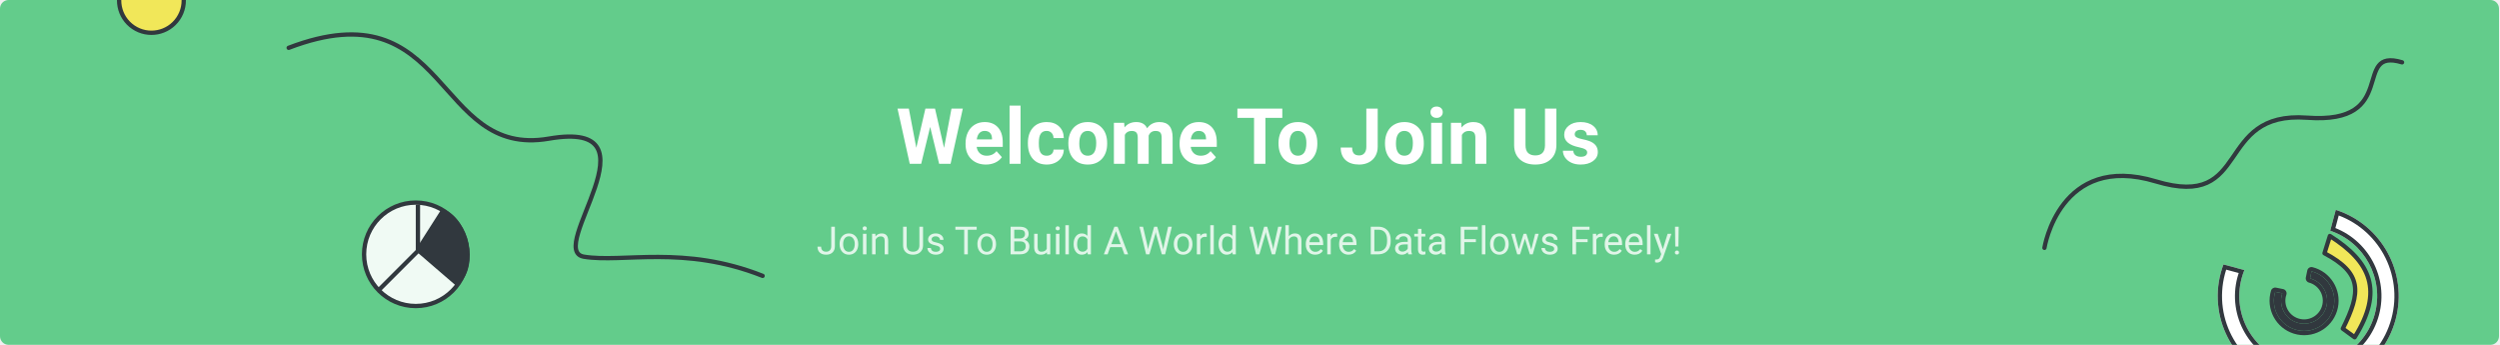
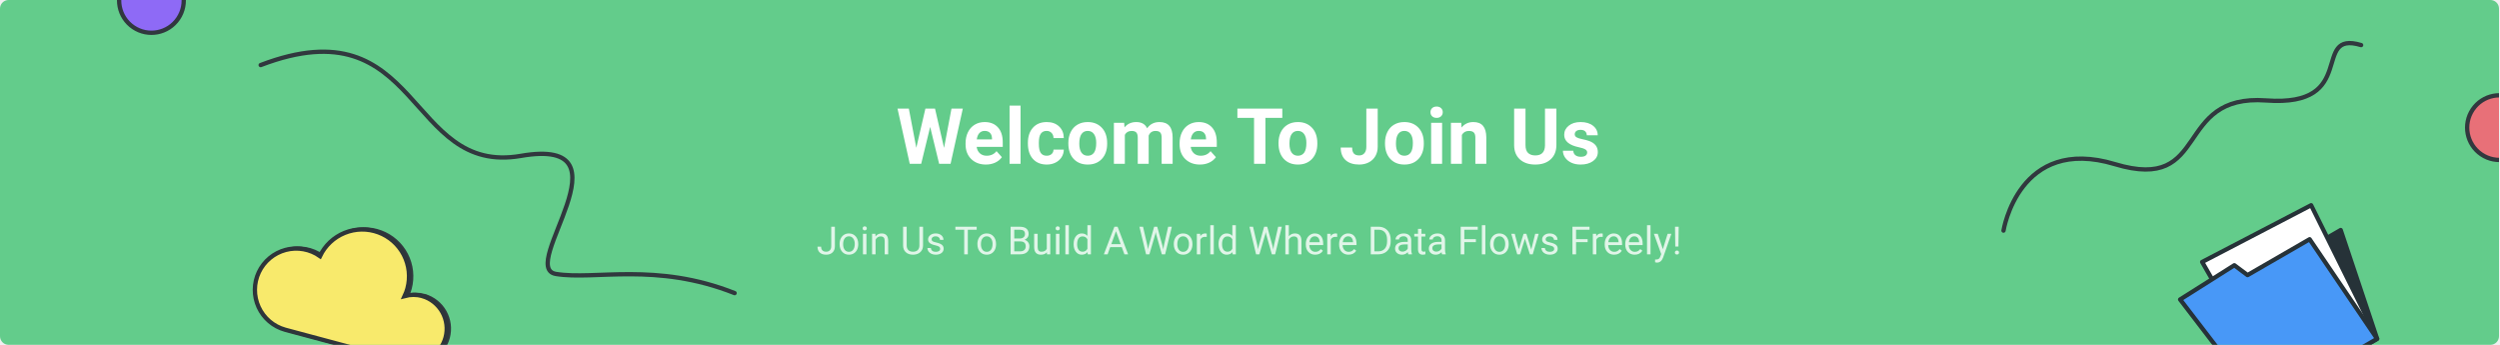
<svg xmlns="http://www.w3.org/2000/svg" width="1160" height="160" viewBox="0 0 1160 160" fill="none">
  <rect width="1160" height="160" rx="4" fill="#63CC8B" />
  <mask id="mask0" mask-type="alpha" maskUnits="userSpaceOnUse" x="0" y="0" width="1160" height="160">
    <rect width="1160" height="160" rx="4" fill="url(#paint0_linear)" />
  </mask>
  <g mask="url(#mask0)">
-     <circle cx="70.298" cy="0.216" r="15" transform="rotate(34.0512 70.2977 0.215534)" fill="#F1E759" stroke="#31383E" stroke-width="2" />
-     <path d="M134 22.189C208.651 -6.349 201.461 73.584 254.776 64.329C308.09 55.075 252.925 116.154 271.066 119.116C289.208 122.077 317.385 113.512 354 128" stroke="#31383E" stroke-width="2" stroke-linecap="round" stroke-linejoin="round" />
-     <path d="M949 115C949 115 956.023 70.675 1000.72 84.165C1045.41 97.655 1027.53 51.403 1070.95 54.614C1114.36 57.826 1091.38 21.856 1115 28.922" stroke="#31383E" stroke-width="2" stroke-linecap="round" stroke-linejoin="round" />
-     <mask id="path-6-inside-1" fill="white">
-       <path fill-rule="evenodd" clip-rule="evenodd" d="M1032.09 122.709C1031.63 123.948 1031.22 125.221 1030.87 126.524C1024.87 148.929 1038.16 171.959 1060.57 177.963C1082.97 183.967 1106 170.67 1112.01 148.264C1117.84 126.507 1105.47 104.16 1084.23 97.388L1081.64 107.061C1097.54 112.392 1106.75 129.254 1102.35 145.676C1097.77 162.747 1080.23 172.878 1063.16 168.304C1046.09 163.73 1035.96 146.183 1040.53 129.112C1040.88 127.803 1041.31 126.536 1041.8 125.312L1032.09 122.709Z" />
-     </mask>
-     <path fill-rule="evenodd" clip-rule="evenodd" d="M1032.09 122.709C1031.63 123.948 1031.22 125.221 1030.87 126.524C1024.87 148.929 1038.16 171.959 1060.57 177.963C1082.97 183.967 1106 170.67 1112.01 148.264C1117.84 126.507 1105.47 104.16 1084.23 97.388L1081.64 107.061C1097.54 112.392 1106.75 129.254 1102.35 145.676C1097.77 162.747 1080.23 172.878 1063.16 168.304C1046.09 163.73 1035.96 146.183 1040.53 129.112C1040.88 127.803 1041.31 126.536 1041.8 125.312L1032.09 122.709Z" fill="white" />
-     <path d="M1032.09 122.709L1032.6 120.777C1031.61 120.51 1030.57 121.045 1030.21 122.012L1032.09 122.709ZM1084.23 97.388L1084.84 95.483C1084.32 95.317 1083.75 95.371 1083.27 95.633C1082.79 95.895 1082.44 96.342 1082.3 96.87L1084.23 97.388ZM1081.64 107.061L1079.71 106.544C1079.43 107.565 1080 108.622 1081 108.958L1081.64 107.061ZM1041.8 125.312L1043.66 126.065C1043.87 125.534 1043.85 124.935 1043.59 124.422C1043.34 123.908 1042.88 123.529 1042.32 123.38L1041.8 125.312ZM1030.21 122.012C1029.73 123.31 1029.3 124.642 1028.94 126.006L1032.8 127.041C1033.13 125.799 1033.52 124.586 1033.96 123.406L1030.21 122.012ZM1028.94 126.006C1022.65 149.479 1036.58 173.605 1060.05 179.895L1061.09 176.031C1039.75 170.313 1027.08 148.38 1032.8 127.041L1028.94 126.006ZM1060.05 179.895C1083.52 186.184 1107.65 172.255 1113.94 148.782L1110.08 147.747C1104.36 169.086 1082.42 181.749 1061.09 176.031L1060.05 179.895ZM1113.94 148.782C1120.05 125.988 1107.09 102.577 1084.84 95.483L1083.62 99.293C1103.85 105.742 1115.63 127.026 1110.08 147.747L1113.94 148.782ZM1082.3 96.87L1079.71 106.544L1083.57 107.579L1086.16 97.906L1082.3 96.87ZM1104.28 146.194C1108.96 128.745 1099.17 110.829 1082.27 105.165L1081 108.958C1095.91 113.954 1104.54 129.764 1100.42 145.159L1104.28 146.194ZM1062.64 170.236C1080.78 175.096 1099.42 164.332 1104.28 146.194L1100.42 145.159C1096.13 161.163 1079.68 170.66 1063.67 166.372L1062.64 170.236ZM1038.6 128.594C1033.74 146.732 1044.5 165.376 1062.64 170.236L1063.67 166.372C1047.67 162.084 1038.17 145.634 1042.46 129.63L1038.6 128.594ZM1039.95 124.56C1039.42 125.859 1038.97 127.206 1038.6 128.594L1042.46 129.63C1042.79 128.401 1043.19 127.212 1043.66 126.065L1039.95 124.56ZM1042.32 123.38L1032.6 120.777L1031.57 124.641L1041.29 127.244L1042.32 123.38Z" fill="#31383E" mask="url(#path-6-inside-1)" />
-     <mask id="path-8-outside-2" maskUnits="userSpaceOnUse" x="1050.45" y="120.643" width="38.889" height="38.889" fill="black">
-       <rect fill="white" x="1050.45" y="120.643" width="38.889" height="38.889" />
-       <path fill-rule="evenodd" clip-rule="evenodd" d="M1056.11 135.432C1055.98 135.855 1055.87 136.288 1055.78 136.729C1054.24 144.32 1059.15 151.719 1066.74 153.255C1074.34 154.791 1081.73 149.882 1083.27 142.291C1084.76 134.92 1080.18 127.729 1072.96 125.913L1072.3 129.19C1077.71 130.636 1081.12 136.065 1080 141.629C1078.83 147.412 1073.19 151.152 1067.41 149.982C1061.62 148.812 1057.88 143.175 1059.05 137.391C1059.14 136.948 1059.26 136.516 1059.4 136.098L1056.11 135.432Z" />
-     </mask>
-     <path fill-rule="evenodd" clip-rule="evenodd" d="M1056.11 135.432C1055.98 135.855 1055.87 136.288 1055.78 136.729C1054.24 144.32 1059.15 151.719 1066.74 153.255C1074.34 154.791 1081.73 149.882 1083.27 142.291C1084.76 134.92 1080.18 127.729 1072.96 125.913L1072.3 129.19C1077.71 130.636 1081.12 136.065 1080 141.629C1078.83 147.412 1073.19 151.152 1067.41 149.982C1061.62 148.812 1057.88 143.175 1059.05 137.391C1059.14 136.948 1059.26 136.516 1059.4 136.098L1056.11 135.432Z" fill="#31383E" />
-     <path d="M1056.11 135.432L1056.5 133.472C1055.49 133.267 1054.49 133.865 1054.19 134.853L1056.11 135.432ZM1072.96 125.913L1073.45 123.974C1072.92 123.84 1072.35 123.93 1071.89 124.221C1071.43 124.513 1071.11 124.981 1071 125.517L1072.96 125.913ZM1072.3 129.19L1070.33 128.793C1070.13 129.829 1070.76 130.849 1071.78 131.122L1072.3 129.19ZM1059.4 136.098L1061.3 136.734C1061.48 136.191 1061.42 135.595 1061.13 135.098C1060.84 134.601 1060.36 134.252 1059.8 134.138L1059.4 136.098ZM1054.19 134.853C1054.05 135.336 1053.92 135.829 1053.82 136.333L1057.74 137.126C1057.82 136.746 1057.91 136.374 1058.02 136.012L1054.19 134.853ZM1053.82 136.333C1052.07 145.006 1057.67 153.461 1066.35 155.215L1067.14 151.295C1060.63 149.978 1056.42 143.634 1057.74 137.126L1053.82 136.333ZM1066.35 155.215C1075.02 156.97 1083.48 151.362 1085.23 142.688L1081.31 141.895C1079.99 148.403 1073.65 152.612 1067.14 151.295L1066.35 155.215ZM1085.23 142.688C1086.93 134.264 1081.69 126.049 1073.45 123.974L1072.47 127.853C1078.66 129.41 1082.59 135.575 1081.31 141.895L1085.23 142.688ZM1071 125.517L1070.33 128.793L1074.26 129.587L1074.92 126.31L1071 125.517ZM1081.96 142.025C1083.29 135.419 1079.24 128.976 1072.81 127.258L1071.78 131.122C1076.17 132.297 1078.95 136.71 1078.04 141.232L1081.96 142.025ZM1067.01 151.942C1073.88 153.331 1080.57 148.891 1081.96 142.025L1078.04 141.232C1077.09 145.933 1072.5 148.973 1067.8 148.022L1067.01 151.942ZM1057.09 136.994C1055.7 143.861 1060.14 150.553 1067.01 151.942L1067.8 148.022C1063.1 147.071 1060.06 142.489 1061.01 137.788L1057.09 136.994ZM1057.5 135.462C1057.34 135.958 1057.2 136.47 1057.09 136.994L1061.01 137.788C1061.09 137.426 1061.18 137.074 1061.3 136.734L1057.5 135.462ZM1059.8 134.138L1056.5 133.472L1055.71 137.392L1059 138.059L1059.8 134.138Z" fill="#31383E" mask="url(#path-8-outside-2)" />
-     <path d="M1079 117.5L1081.5 109.5C1100.5 121.5 1106.5 135.002 1093 156.502L1087.5 152.5C1096 135.5 1096.56 126.777 1079 117.5Z" fill="#F1E759" stroke="#31383E" stroke-width="2" stroke-linecap="round" stroke-linejoin="round" />
-     <circle cx="193" cy="118" r="24" fill="white" fill-opacity="0.9" stroke="#31383E" stroke-width="2" />
-     <line x1="194" y1="95" x2="194" y2="116" stroke="#31383E" stroke-width="2" />
-     <line x1="193.707" y1="116.707" x2="175.707" y2="134.707" stroke="#31383E" stroke-width="2" />
-     <path d="M205.5 98L194 116L212 131.5C221.5 123 216.5 102.5 205.5 98Z" fill="#31383E" stroke="#31383E" stroke-width="2" stroke-linecap="round" stroke-linejoin="round" />
+     <path d="M197.012 137.334C194.338 136.62 191.524 136.622 188.851 137.341C189.38 136.212 189.808 135.039 190.13 133.835C191.536 128.602 190.936 123.032 188.448 118.218C185.961 113.404 181.764 109.693 176.681 107.813C171.599 105.934 165.997 106.02 160.976 108.057C155.954 110.093 151.874 113.933 149.537 118.821C147.251 117.212 144.64 116.121 141.888 115.626C139.136 115.131 136.31 115.244 133.606 115.956C130.902 116.669 128.387 117.963 126.236 119.75C124.085 121.537 122.351 123.772 121.155 126.299C119.959 128.826 119.33 131.585 119.311 134.38C119.293 137.176 119.886 139.943 121.05 142.485C122.213 145.028 123.918 147.285 126.045 149.1C128.172 150.914 130.67 152.242 133.365 152.989L188.834 167.852C192.844 168.831 197.077 168.2 200.628 166.097C204.178 163.993 206.765 160.583 207.833 156.597C208.901 152.61 208.366 148.364 206.343 144.767C204.32 141.17 200.969 138.507 197.007 137.35L197.012 137.334Z" fill="#31383E" stroke="#31383E" stroke-width="2" stroke-miterlimit="10" />
+     <path d="M196.012 137.334C193.338 136.62 190.524 136.622 187.851 137.341C188.38 136.212 188.808 135.039 189.13 133.835C190.536 128.602 189.936 123.032 187.448 118.218C184.961 113.404 180.764 109.693 175.681 107.813C170.599 105.934 164.997 106.02 159.976 108.057C154.954 110.093 150.874 113.933 148.537 118.821C146.251 117.212 143.64 116.121 140.888 115.626C138.136 115.131 135.31 115.244 132.606 115.956C129.902 116.669 127.387 117.963 125.236 119.75C123.085 121.537 121.351 123.772 120.155 126.299C118.959 128.826 118.33 131.585 118.311 134.38C118.293 137.176 118.886 139.943 120.05 142.485C121.213 145.028 122.918 147.285 125.045 149.1C127.172 150.914 129.67 152.242 132.365 152.989L187.834 167.852C191.844 168.831 196.077 168.2 199.628 166.097C203.178 163.993 205.765 160.583 206.833 156.597C207.901 152.61 207.366 148.364 205.343 144.767C203.32 141.17 199.969 138.507 196.007 137.35L196.012 137.334Z" fill="#F8EA6C" stroke="#2E353A" stroke-width="2" stroke-miterlimit="10" />
+     <circle cx="70.298" cy="0.216" r="15" transform="rotate(34.0512 70.2977 0.215534)" fill="#8E6AF6" stroke="#31383E" stroke-width="2" />
+     <circle cx="1160.22" cy="59.215" r="15" transform="rotate(34.0512 1160.22 59.2155)" fill="#E87078" stroke="#31383E" stroke-width="2" />
+     <path d="M121 30.189C195.651 1.651 188.461 81.584 241.776 72.329C295.09 63.075 239.925 124.154 258.066 127.116C276.208 130.077 304.385 121.512 341 136" stroke="#31383E" stroke-width="2" stroke-linecap="round" stroke-linejoin="round" />
+     <path d="M930 107C930 107 937.023 62.675 981.715 76.165C1026.41 89.655 1008.53 43.403 1051.95 46.614C1095.36 49.826 1072.38 13.856 1096 20.922" stroke="#31383E" stroke-width="2" stroke-linecap="round" stroke-linejoin="round" />
+     <path d="M1103.43 157.21L1086.52 106.735L1024.96 142.277L1049.74 188.213L1103.43 157.21Z" fill="#263238" stroke="#263238" stroke-width="2" stroke-linecap="round" stroke-linejoin="round" />
+     <path d="M1022.21 121.553L1051.97 173.554L1101.17 152.399L1072.79 95.227L1022.21 121.553Z" fill="white" stroke="#263238" stroke-width="2" stroke-linecap="round" stroke-linejoin="round" />
+     <path d="M1011.98 138.955L1049.74 188.213L1103.43 157.21L1072.1 111.003L1043.28 127.643L1037.15 123.069L1011.98 138.955Z" fill="#4898F7" stroke="#263238" stroke-width="2" stroke-linecap="round" stroke-linejoin="round" />
  </g>
  <path d="M438.219 68.617L441.664 50.406H446.92L441.242 76H435.934L431.768 58.879L427.602 76H422.293L416.615 50.406H421.871L425.334 68.582L429.553 50.406H434.018L438.219 68.617ZM457.643 76.352C454.854 76.352 452.58 75.496 450.822 73.785C449.076 72.074 448.203 69.795 448.203 66.947V66.455C448.203 64.545 448.572 62.84 449.311 61.34C450.049 59.828 451.092 58.668 452.439 57.859C453.799 57.039 455.346 56.629 457.08 56.629C459.682 56.629 461.727 57.449 463.215 59.09C464.715 60.73 465.465 63.057 465.465 66.068V68.143H453.354C453.518 69.385 454.01 70.381 454.83 71.131C455.662 71.881 456.711 72.256 457.977 72.256C459.934 72.256 461.463 71.547 462.564 70.129L465.061 72.924C464.299 74.002 463.268 74.846 461.967 75.455C460.666 76.053 459.225 76.352 457.643 76.352ZM457.062 60.742C456.055 60.742 455.234 61.082 454.602 61.762C453.98 62.441 453.582 63.414 453.406 64.68H460.473V64.275C460.449 63.15 460.145 62.283 459.559 61.674C458.973 61.053 458.141 60.742 457.062 60.742ZM473.727 76H468.629V49H473.727V76ZM485.838 72.256C486.775 72.256 487.537 71.998 488.123 71.482C488.709 70.967 489.014 70.281 489.037 69.426H493.801C493.789 70.715 493.438 71.898 492.746 72.977C492.055 74.043 491.105 74.875 489.898 75.473C488.703 76.059 487.379 76.352 485.926 76.352C483.207 76.352 481.062 75.49 479.492 73.768C477.922 72.033 477.137 69.643 477.137 66.596V66.262C477.137 63.332 477.916 60.994 479.475 59.248C481.033 57.502 483.172 56.629 485.891 56.629C488.27 56.629 490.174 57.309 491.604 58.668C493.045 60.016 493.777 61.815 493.801 64.064H489.037C489.014 63.08 488.709 62.283 488.123 61.674C487.537 61.053 486.764 60.742 485.803 60.742C484.619 60.742 483.723 61.176 483.113 62.043C482.516 62.898 482.217 64.293 482.217 66.227V66.754C482.217 68.711 482.516 70.117 483.113 70.973C483.711 71.828 484.619 72.256 485.838 72.256ZM495.91 66.314C495.91 64.428 496.273 62.746 497 61.27C497.727 59.793 498.77 58.65 500.129 57.842C501.5 57.033 503.088 56.629 504.893 56.629C507.459 56.629 509.551 57.414 511.168 58.984C512.797 60.555 513.705 62.688 513.893 65.383L513.928 66.684C513.928 69.602 513.113 71.945 511.484 73.715C509.855 75.473 507.67 76.352 504.928 76.352C502.186 76.352 499.994 75.473 498.354 73.715C496.725 71.957 495.91 69.566 495.91 66.543V66.314ZM500.99 66.684C500.99 68.488 501.33 69.871 502.01 70.832C502.689 71.781 503.662 72.256 504.928 72.256C506.158 72.256 507.119 71.787 507.811 70.85C508.502 69.9 508.848 68.389 508.848 66.314C508.848 64.545 508.502 63.174 507.811 62.201C507.119 61.228 506.146 60.742 504.893 60.742C503.65 60.742 502.689 61.228 502.01 62.201C501.33 63.162 500.99 64.656 500.99 66.684ZM521.82 56.98L521.979 59.107C523.326 57.455 525.148 56.629 527.445 56.629C529.895 56.629 531.576 57.596 532.49 59.529C533.826 57.596 535.73 56.629 538.203 56.629C540.266 56.629 541.801 57.232 542.809 58.44C543.816 59.635 544.32 61.44 544.32 63.853V76H539.223V63.871C539.223 62.793 539.012 62.008 538.59 61.516C538.168 61.012 537.424 60.76 536.357 60.76C534.834 60.76 533.779 61.486 533.193 62.94L533.211 76H528.131V63.889C528.131 62.787 527.914 61.99 527.48 61.498C527.047 61.006 526.309 60.76 525.266 60.76C523.824 60.76 522.781 61.357 522.137 62.553V76H517.057V56.98H521.82ZM556.994 76.352C554.205 76.352 551.932 75.496 550.174 73.785C548.428 72.074 547.555 69.795 547.555 66.947V66.455C547.555 64.545 547.924 62.84 548.662 61.34C549.4 59.828 550.443 58.668 551.791 57.859C553.15 57.039 554.697 56.629 556.432 56.629C559.033 56.629 561.078 57.449 562.566 59.09C564.066 60.73 564.816 63.057 564.816 66.068V68.143H552.705C552.869 69.385 553.361 70.381 554.182 71.131C555.014 71.881 556.062 72.256 557.328 72.256C559.285 72.256 560.814 71.547 561.916 70.129L564.412 72.924C563.65 74.002 562.619 74.846 561.318 75.455C560.018 76.053 558.576 76.352 556.994 76.352ZM556.414 60.742C555.406 60.742 554.586 61.082 553.953 61.762C553.332 62.441 552.934 63.414 552.758 64.68H559.824V64.275C559.801 63.15 559.496 62.283 558.91 61.674C558.324 61.053 557.492 60.742 556.414 60.742ZM595.227 54.678H587.387V76H582.113V54.678H574.379V50.406H595.227V54.678ZM593.469 66.314C593.469 64.428 593.832 62.746 594.559 61.27C595.285 59.793 596.328 58.65 597.688 57.842C599.059 57.033 600.646 56.629 602.451 56.629C605.018 56.629 607.109 57.414 608.727 58.984C610.355 60.555 611.264 62.688 611.451 65.383L611.486 66.684C611.486 69.602 610.672 71.945 609.043 73.715C607.414 75.473 605.229 76.352 602.486 76.352C599.744 76.352 597.553 75.473 595.912 73.715C594.283 71.957 593.469 69.566 593.469 66.543V66.314ZM598.549 66.684C598.549 68.488 598.889 69.871 599.568 70.832C600.248 71.781 601.221 72.256 602.486 72.256C603.717 72.256 604.678 71.787 605.369 70.85C606.061 69.9 606.406 68.389 606.406 66.314C606.406 64.545 606.061 63.174 605.369 62.201C604.678 61.228 603.705 60.742 602.451 60.742C601.209 60.742 600.248 61.228 599.568 62.201C598.889 63.162 598.549 64.656 598.549 66.684ZM634.232 50.406H639.506V68.125C639.506 69.754 639.143 71.195 638.416 72.449C637.701 73.691 636.688 74.652 635.375 75.332C634.062 76.012 632.58 76.352 630.928 76.352C628.221 76.352 626.111 75.666 624.6 74.295C623.088 72.912 622.332 70.961 622.332 68.441H627.641C627.641 69.695 627.904 70.621 628.432 71.219C628.959 71.816 629.791 72.115 630.928 72.115C631.936 72.115 632.738 71.769 633.336 71.078C633.934 70.387 634.232 69.402 634.232 68.125V50.406ZM642.898 66.314C642.898 64.428 643.262 62.746 643.988 61.27C644.715 59.793 645.758 58.65 647.117 57.842C648.488 57.033 650.076 56.629 651.881 56.629C654.447 56.629 656.539 57.414 658.156 58.984C659.785 60.555 660.693 62.688 660.881 65.383L660.916 66.684C660.916 69.602 660.102 71.945 658.473 73.715C656.844 75.473 654.658 76.352 651.916 76.352C649.174 76.352 646.982 75.473 645.342 73.715C643.713 71.957 642.898 69.566 642.898 66.543V66.314ZM647.979 66.684C647.979 68.488 648.318 69.871 648.998 70.832C649.678 71.781 650.65 72.256 651.916 72.256C653.146 72.256 654.107 71.787 654.799 70.85C655.49 69.9 655.836 68.389 655.836 66.314C655.836 64.545 655.49 63.174 654.799 62.201C654.107 61.228 653.135 60.742 651.881 60.742C650.639 60.742 649.678 61.228 648.998 62.201C648.318 63.162 647.979 64.656 647.979 66.684ZM669.406 76H664.309V56.98H669.406V76ZM664.01 52.059C664.01 51.297 664.262 50.67 664.766 50.178C665.281 49.685 665.979 49.44 666.857 49.44C667.725 49.44 668.416 49.685 668.932 50.178C669.447 50.67 669.705 51.297 669.705 52.059C669.705 52.832 669.441 53.465 668.914 53.957C668.398 54.449 667.713 54.695 666.857 54.695C666.002 54.695 665.311 54.449 664.783 53.957C664.268 53.465 664.01 52.832 664.01 52.059ZM678.283 56.98L678.441 59.178C679.801 57.478 681.623 56.629 683.908 56.629C685.924 56.629 687.424 57.221 688.408 58.404C689.393 59.588 689.896 61.357 689.92 63.713V76H684.84V63.836C684.84 62.758 684.605 61.978 684.137 61.498C683.668 61.006 682.889 60.76 681.799 60.76C680.369 60.76 679.297 61.369 678.582 62.588V76H673.502V56.98H678.283ZM722.457 50.406V67.264C722.457 70.064 721.578 72.279 719.82 73.908C718.074 75.537 715.684 76.352 712.648 76.352C709.66 76.352 707.287 75.561 705.529 73.978C703.771 72.397 702.875 70.223 702.84 67.457V50.406H708.113V67.299C708.113 68.975 708.512 70.199 709.309 70.973C710.117 71.734 711.23 72.115 712.648 72.115C715.613 72.115 717.119 70.557 717.166 67.439V50.406H722.457ZM736.748 70.744C736.748 70.123 736.438 69.637 735.816 69.285C735.207 68.922 734.223 68.6 732.863 68.318C728.34 67.369 726.078 65.447 726.078 62.553C726.078 60.865 726.775 59.459 728.17 58.334C729.576 57.197 731.41 56.629 733.672 56.629C736.086 56.629 738.014 57.197 739.455 58.334C740.908 59.471 741.635 60.947 741.635 62.764H736.555C736.555 62.037 736.32 61.44 735.852 60.971C735.383 60.49 734.65 60.25 733.654 60.25C732.799 60.25 732.137 60.443 731.668 60.83C731.199 61.217 730.965 61.709 730.965 62.307C730.965 62.869 731.229 63.326 731.756 63.678C732.295 64.018 733.197 64.316 734.463 64.574C735.729 64.82 736.795 65.102 737.662 65.418C740.346 66.402 741.688 68.107 741.688 70.533C741.688 72.268 740.943 73.674 739.455 74.752C737.967 75.818 736.045 76.352 733.689 76.352C732.096 76.352 730.678 76.07 729.436 75.508C728.205 74.934 727.238 74.154 726.535 73.17C725.832 72.174 725.48 71.102 725.48 69.953H730.297C730.344 70.856 730.678 71.547 731.299 72.027C731.92 72.508 732.752 72.748 733.795 72.748C734.768 72.748 735.5 72.566 735.992 72.203C736.496 71.828 736.748 71.342 736.748 70.744Z" fill="white" />
  <path d="M385.847 105.203H387.543V114.265C387.543 115.489 387.174 116.447 386.436 117.139C385.703 117.83 384.725 118.176 383.5 118.176C382.229 118.176 381.238 117.851 380.529 117.2C379.82 116.55 379.466 115.639 379.466 114.467H381.153C381.153 115.199 381.353 115.771 381.751 116.181C382.155 116.591 382.738 116.796 383.5 116.796C384.197 116.796 384.76 116.576 385.188 116.137C385.621 115.697 385.841 115.082 385.847 114.291V105.203ZM389.731 113.157C389.731 112.226 389.913 111.388 390.276 110.644C390.646 109.899 391.155 109.325 391.806 108.921C392.462 108.517 393.209 108.314 394.047 108.314C395.342 108.314 396.388 108.763 397.185 109.659C397.987 110.556 398.389 111.748 398.389 113.236V113.351C398.389 114.276 398.21 115.108 397.853 115.847C397.501 116.579 396.994 117.15 396.332 117.561C395.676 117.971 394.92 118.176 394.064 118.176C392.775 118.176 391.729 117.728 390.927 116.831C390.13 115.935 389.731 114.748 389.731 113.271V113.157ZM391.366 113.351C391.366 114.405 391.609 115.252 392.096 115.891C392.588 116.529 393.244 116.849 394.064 116.849C394.891 116.849 395.547 116.526 396.033 115.882C396.52 115.231 396.763 114.323 396.763 113.157C396.763 112.114 396.514 111.271 396.016 110.626C395.523 109.976 394.867 109.65 394.047 109.65C393.244 109.65 392.597 109.97 392.104 110.608C391.612 111.247 391.366 112.161 391.366 113.351ZM402.194 118H400.568V108.49H402.194V118ZM400.437 105.968C400.437 105.704 400.516 105.481 400.674 105.3C400.838 105.118 401.078 105.027 401.395 105.027C401.711 105.027 401.951 105.118 402.115 105.3C402.279 105.481 402.361 105.704 402.361 105.968C402.361 106.231 402.279 106.451 402.115 106.627C401.951 106.803 401.711 106.891 401.395 106.891C401.078 106.891 400.838 106.803 400.674 106.627C400.516 106.451 400.437 106.231 400.437 105.968ZM406.343 108.49L406.396 109.686C407.122 108.771 408.071 108.314 409.243 108.314C411.253 108.314 412.267 109.448 412.284 111.716V118H410.658V111.707C410.652 111.021 410.494 110.515 410.184 110.187C409.879 109.858 409.401 109.694 408.751 109.694C408.224 109.694 407.761 109.835 407.362 110.116C406.964 110.397 406.653 110.767 406.431 111.224V118H404.805V108.49H406.343ZM428.465 105.203V113.904C428.459 115.111 428.078 116.099 427.322 116.866C426.572 117.634 425.553 118.064 424.264 118.158L423.815 118.176C422.415 118.176 421.299 117.798 420.467 117.042C419.635 116.286 419.213 115.246 419.201 113.922V105.203H420.871V113.869C420.871 114.795 421.126 115.516 421.636 116.031C422.146 116.541 422.872 116.796 423.815 116.796C424.771 116.796 425.5 116.541 426.004 116.031C426.514 115.521 426.769 114.804 426.769 113.878V105.203H428.465ZM436.41 115.478C436.41 115.038 436.243 114.698 435.909 114.458C435.581 114.212 435.004 114.001 434.178 113.825C433.357 113.649 432.704 113.438 432.218 113.192C431.737 112.946 431.38 112.653 431.146 112.313C430.917 111.974 430.803 111.569 430.803 111.101C430.803 110.321 431.131 109.662 431.787 109.123C432.449 108.584 433.293 108.314 434.318 108.314C435.396 108.314 436.27 108.593 436.938 109.149C437.611 109.706 437.948 110.418 437.948 111.285H436.313C436.313 110.84 436.123 110.456 435.742 110.134C435.367 109.812 434.893 109.65 434.318 109.65C433.727 109.65 433.264 109.779 432.93 110.037C432.596 110.295 432.429 110.632 432.429 111.048C432.429 111.44 432.584 111.736 432.895 111.936C433.205 112.135 433.765 112.325 434.573 112.507C435.388 112.688 436.047 112.905 436.551 113.157C437.055 113.409 437.427 113.714 437.667 114.071C437.913 114.423 438.036 114.854 438.036 115.363C438.036 116.213 437.696 116.896 437.017 117.411C436.337 117.921 435.455 118.176 434.371 118.176C433.609 118.176 432.936 118.041 432.35 117.771C431.764 117.502 431.304 117.127 430.97 116.646C430.642 116.16 430.478 115.636 430.478 115.073H432.104C432.133 115.618 432.35 116.052 432.754 116.374C433.164 116.69 433.703 116.849 434.371 116.849C434.986 116.849 435.479 116.726 435.848 116.479C436.223 116.228 436.41 115.894 436.41 115.478ZM453.364 106.592H449.251V118H447.572V106.592H443.468V105.203H453.364V106.592ZM453.698 113.157C453.698 112.226 453.88 111.388 454.243 110.644C454.612 109.899 455.122 109.325 455.772 108.921C456.429 108.517 457.176 108.314 458.014 108.314C459.309 108.314 460.354 108.763 461.151 109.659C461.954 110.556 462.355 111.748 462.355 113.236V113.351C462.355 114.276 462.177 115.108 461.819 115.847C461.468 116.579 460.961 117.15 460.299 117.561C459.643 117.971 458.887 118.176 458.031 118.176C456.742 118.176 455.696 117.728 454.894 116.831C454.097 115.935 453.698 114.748 453.698 113.271V113.157ZM455.333 113.351C455.333 114.405 455.576 115.252 456.062 115.891C456.555 116.529 457.211 116.849 458.031 116.849C458.857 116.849 459.514 116.526 460 115.882C460.486 115.231 460.729 114.323 460.729 113.157C460.729 112.114 460.48 111.271 459.982 110.626C459.49 109.976 458.834 109.65 458.014 109.65C457.211 109.65 456.563 109.97 456.071 110.608C455.579 111.247 455.333 112.161 455.333 113.351ZM469.114 118V105.203H473.298C474.687 105.203 475.729 105.49 476.427 106.064C477.13 106.639 477.481 107.488 477.481 108.613C477.481 109.211 477.312 109.741 476.972 110.204C476.632 110.661 476.169 111.016 475.583 111.268C476.274 111.461 476.819 111.83 477.218 112.375C477.622 112.914 477.824 113.559 477.824 114.309C477.824 115.457 477.452 116.359 476.708 117.016C475.964 117.672 474.912 118 473.553 118H469.114ZM470.802 112.015V116.62H473.588C474.373 116.62 474.991 116.418 475.442 116.014C475.899 115.604 476.128 115.041 476.128 114.326C476.128 112.785 475.29 112.015 473.614 112.015H470.802ZM470.802 110.661H473.351C474.089 110.661 474.678 110.477 475.117 110.107C475.562 109.738 475.785 109.237 475.785 108.604C475.785 107.901 475.58 107.392 475.17 107.075C474.76 106.753 474.136 106.592 473.298 106.592H470.802V110.661ZM485.945 117.06C485.312 117.804 484.384 118.176 483.159 118.176C482.146 118.176 481.372 117.883 480.839 117.297C480.312 116.705 480.045 115.832 480.039 114.678V108.49H481.665V114.634C481.665 116.075 482.251 116.796 483.423 116.796C484.665 116.796 485.491 116.333 485.901 115.407V108.49H487.527V118H485.98L485.945 117.06ZM491.772 118H490.146V108.49H491.772V118ZM490.015 105.968C490.015 105.704 490.094 105.481 490.252 105.3C490.416 105.118 490.656 105.027 490.973 105.027C491.289 105.027 491.529 105.118 491.693 105.3C491.857 105.481 491.939 105.704 491.939 105.968C491.939 106.231 491.857 106.451 491.693 106.627C491.529 106.803 491.289 106.891 490.973 106.891C490.656 106.891 490.416 106.803 490.252 106.627C490.094 106.451 490.015 106.231 490.015 105.968ZM496.149 118H494.523V104.5H496.149V118ZM498.364 113.166C498.364 111.707 498.71 110.535 499.401 109.65C500.093 108.76 500.998 108.314 502.117 108.314C503.23 108.314 504.112 108.695 504.763 109.457V104.5H506.389V118H504.895L504.815 116.98C504.165 117.777 503.26 118.176 502.1 118.176C500.998 118.176 500.099 117.725 499.401 116.822C498.71 115.92 498.364 114.742 498.364 113.289V113.166ZM499.99 113.351C499.99 114.429 500.213 115.272 500.658 115.882C501.104 116.491 501.719 116.796 502.504 116.796C503.535 116.796 504.288 116.333 504.763 115.407V111.039C504.276 110.143 503.529 109.694 502.521 109.694C501.725 109.694 501.104 110.002 500.658 110.617C500.213 111.232 499.99 112.144 499.99 113.351ZM520.706 114.66H515.345L514.141 118H512.4L517.287 105.203H518.764L523.659 118H521.928L520.706 114.66ZM515.854 113.271H520.205L518.025 107.286L515.854 113.271ZM532.606 113.966L532.853 115.653L533.213 114.133L535.744 105.203H537.168L539.638 114.133L539.989 115.68L540.262 113.957L542.248 105.203H543.944L540.842 118H539.304L536.667 108.675L536.465 107.699L536.263 108.675L533.529 118H531.991L528.897 105.203H530.585L532.606 113.966ZM544.858 113.157C544.858 112.226 545.04 111.388 545.403 110.644C545.772 109.899 546.282 109.325 546.933 108.921C547.589 108.517 548.336 108.314 549.174 108.314C550.469 108.314 551.515 108.763 552.312 109.659C553.114 110.556 553.516 111.748 553.516 113.236V113.351C553.516 114.276 553.337 115.108 552.979 115.847C552.628 116.579 552.121 117.15 551.459 117.561C550.803 117.971 550.047 118.176 549.191 118.176C547.902 118.176 546.856 117.728 546.054 116.831C545.257 115.935 544.858 114.748 544.858 113.271V113.157ZM546.493 113.351C546.493 114.405 546.736 115.252 547.223 115.891C547.715 116.529 548.371 116.849 549.191 116.849C550.018 116.849 550.674 116.526 551.16 115.882C551.646 115.231 551.89 114.323 551.89 113.157C551.89 112.114 551.641 111.271 551.143 110.626C550.65 109.976 549.994 109.65 549.174 109.65C548.371 109.65 547.724 109.97 547.231 110.608C546.739 111.247 546.493 112.161 546.493 113.351ZM560.151 109.949C559.905 109.908 559.639 109.888 559.352 109.888C558.285 109.888 557.562 110.342 557.181 111.25V118H555.555V108.49H557.137L557.163 109.589C557.696 108.739 558.452 108.314 559.431 108.314C559.747 108.314 559.987 108.355 560.151 108.438V109.949ZM563.421 118H561.795V104.5H563.421V118ZM565.636 113.166C565.636 111.707 565.981 110.535 566.673 109.65C567.364 108.76 568.27 108.314 569.389 108.314C570.502 108.314 571.384 108.695 572.034 109.457V104.5H573.66V118H572.166L572.087 116.98C571.437 117.777 570.531 118.176 569.371 118.176C568.27 118.176 567.37 117.725 566.673 116.822C565.981 115.92 565.636 114.742 565.636 113.289V113.166ZM567.262 113.351C567.262 114.429 567.484 115.272 567.93 115.882C568.375 116.491 568.99 116.796 569.775 116.796C570.807 116.796 571.56 116.333 572.034 115.407V111.039C571.548 110.143 570.801 109.694 569.793 109.694C568.996 109.694 568.375 110.002 567.93 110.617C567.484 111.232 567.262 112.144 567.262 113.351ZM583.671 113.966L583.917 115.653L584.277 114.133L586.809 105.203H588.232L590.702 114.133L591.054 115.68L591.326 113.957L593.312 105.203H595.009L591.906 118H590.368L587.731 108.675L587.529 107.699L587.327 108.675L584.594 118H583.056L579.962 105.203H581.649L583.671 113.966ZM598.261 109.642C598.981 108.757 599.919 108.314 601.073 108.314C603.083 108.314 604.097 109.448 604.114 111.716V118H602.488V111.707C602.482 111.021 602.324 110.515 602.014 110.187C601.709 109.858 601.231 109.694 600.581 109.694C600.054 109.694 599.591 109.835 599.192 110.116C598.794 110.397 598.483 110.767 598.261 111.224V118H596.635V104.5H598.261V109.642ZM610.495 118.176C609.206 118.176 608.157 117.754 607.349 116.91C606.54 116.061 606.136 114.927 606.136 113.509V113.21C606.136 112.267 606.314 111.426 606.672 110.688C607.035 109.943 607.539 109.363 608.184 108.947C608.834 108.525 609.537 108.314 610.293 108.314C611.529 108.314 612.49 108.722 613.176 109.536C613.861 110.351 614.204 111.517 614.204 113.034V113.711H607.762C607.785 114.648 608.058 115.407 608.579 115.987C609.106 116.562 609.774 116.849 610.583 116.849C611.157 116.849 611.644 116.731 612.042 116.497C612.44 116.263 612.789 115.952 613.088 115.565L614.081 116.339C613.284 117.563 612.089 118.176 610.495 118.176ZM610.293 109.65C609.637 109.65 609.086 109.891 608.641 110.371C608.195 110.846 607.92 111.514 607.814 112.375H612.578V112.252C612.531 111.426 612.309 110.787 611.91 110.336C611.512 109.879 610.973 109.65 610.293 109.65ZM620.69 109.949C620.444 109.908 620.178 109.888 619.891 109.888C618.824 109.888 618.101 110.342 617.72 111.25V118H616.094V108.49H617.676L617.702 109.589C618.235 108.739 618.991 108.314 619.97 108.314C620.286 108.314 620.526 108.355 620.69 108.438V109.949ZM625.964 118.176C624.675 118.176 623.626 117.754 622.817 116.91C622.009 116.061 621.604 114.927 621.604 113.509V113.21C621.604 112.267 621.783 111.426 622.141 110.688C622.504 109.943 623.008 109.363 623.652 108.947C624.303 108.525 625.006 108.314 625.762 108.314C626.998 108.314 627.959 108.722 628.645 109.536C629.33 110.351 629.673 111.517 629.673 113.034V113.711H623.23C623.254 114.648 623.526 115.407 624.048 115.987C624.575 116.562 625.243 116.849 626.052 116.849C626.626 116.849 627.112 116.731 627.511 116.497C627.909 116.263 628.258 115.952 628.557 115.565L629.55 116.339C628.753 117.563 627.558 118.176 625.964 118.176ZM625.762 109.65C625.105 109.65 624.555 109.891 624.109 110.371C623.664 110.846 623.389 111.514 623.283 112.375H628.047V112.252C628 111.426 627.777 110.787 627.379 110.336C626.98 109.879 626.441 109.65 625.762 109.65ZM636.282 118V105.203H639.895C641.008 105.203 641.992 105.449 642.848 105.941C643.703 106.434 644.362 107.134 644.825 108.042C645.294 108.95 645.531 109.993 645.537 111.171V111.988C645.537 113.195 645.303 114.253 644.834 115.161C644.371 116.069 643.706 116.767 642.839 117.253C641.978 117.739 640.973 117.988 639.824 118H636.282ZM637.97 106.592V116.62H639.745C641.046 116.62 642.057 116.216 642.777 115.407C643.504 114.599 643.867 113.447 643.867 111.953V111.206C643.867 109.753 643.524 108.625 642.839 107.822C642.159 107.014 641.192 106.604 639.938 106.592H637.97ZM653.711 118C653.617 117.812 653.541 117.479 653.482 116.998C652.727 117.783 651.824 118.176 650.775 118.176C649.838 118.176 649.067 117.912 648.464 117.385C647.866 116.852 647.567 116.178 647.567 115.363C647.567 114.373 647.942 113.605 648.692 113.061C649.448 112.51 650.509 112.234 651.874 112.234H653.456V111.487C653.456 110.919 653.286 110.468 652.946 110.134C652.606 109.794 652.105 109.624 651.443 109.624C650.863 109.624 650.377 109.771 649.984 110.063C649.592 110.356 649.396 110.711 649.396 111.127H647.761C647.761 110.652 647.928 110.195 648.262 109.756C648.602 109.311 649.059 108.959 649.633 108.701C650.213 108.443 650.849 108.314 651.54 108.314C652.636 108.314 653.494 108.59 654.115 109.141C654.736 109.686 655.059 110.438 655.082 111.399V115.776C655.082 116.649 655.193 117.344 655.416 117.859V118H653.711ZM651.013 116.761C651.522 116.761 652.006 116.629 652.463 116.365C652.92 116.102 653.251 115.759 653.456 115.337V113.386H652.182C650.189 113.386 649.193 113.969 649.193 115.135C649.193 115.645 649.363 116.043 649.703 116.33C650.043 116.617 650.479 116.761 651.013 116.761ZM659.837 106.188V108.49H661.612V109.747H659.837V115.645C659.837 116.025 659.916 116.312 660.074 116.506C660.232 116.693 660.502 116.787 660.883 116.787C661.07 116.787 661.328 116.752 661.656 116.682V118C661.229 118.117 660.812 118.176 660.408 118.176C659.682 118.176 659.134 117.956 658.765 117.517C658.396 117.077 658.211 116.453 658.211 115.645V109.747H656.479V108.49H658.211V106.188H659.837ZM669.391 118C669.297 117.812 669.221 117.479 669.162 116.998C668.406 117.783 667.504 118.176 666.455 118.176C665.518 118.176 664.747 117.912 664.144 117.385C663.546 116.852 663.247 116.178 663.247 115.363C663.247 114.373 663.622 113.605 664.372 113.061C665.128 112.51 666.188 112.234 667.554 112.234H669.136V111.487C669.136 110.919 668.966 110.468 668.626 110.134C668.286 109.794 667.785 109.624 667.123 109.624C666.543 109.624 666.057 109.771 665.664 110.063C665.271 110.356 665.075 110.711 665.075 111.127H663.44C663.44 110.652 663.607 110.195 663.941 109.756C664.281 109.311 664.738 108.959 665.312 108.701C665.893 108.443 666.528 108.314 667.22 108.314C668.315 108.314 669.174 108.59 669.795 109.141C670.416 109.686 670.738 110.438 670.762 111.399V115.776C670.762 116.649 670.873 117.344 671.096 117.859V118H669.391ZM666.692 116.761C667.202 116.761 667.686 116.629 668.143 116.365C668.6 116.102 668.931 115.759 669.136 115.337V113.386H667.861C665.869 113.386 664.873 113.969 664.873 115.135C664.873 115.645 665.043 116.043 665.383 116.33C665.723 116.617 666.159 116.761 666.692 116.761ZM685.088 112.349H679.718V118H678.03V105.203H685.958V106.592H679.718V110.969H685.088V112.349ZM689.491 118H687.865V104.5H689.491V118ZM691.671 113.157C691.671 112.226 691.853 111.388 692.216 110.644C692.585 109.899 693.095 109.325 693.745 108.921C694.401 108.517 695.148 108.314 695.986 108.314C697.281 108.314 698.327 108.763 699.124 109.659C699.927 110.556 700.328 111.748 700.328 113.236V113.351C700.328 114.276 700.149 115.108 699.792 115.847C699.44 116.579 698.934 117.15 698.271 117.561C697.615 117.971 696.859 118.176 696.004 118.176C694.715 118.176 693.669 117.728 692.866 116.831C692.069 115.935 691.671 114.748 691.671 113.271V113.157ZM693.306 113.351C693.306 114.405 693.549 115.252 694.035 115.891C694.527 116.529 695.184 116.849 696.004 116.849C696.83 116.849 697.486 116.526 697.973 115.882C698.459 115.231 698.702 114.323 698.702 113.157C698.702 112.114 698.453 111.271 697.955 110.626C697.463 109.976 696.807 109.65 695.986 109.65C695.184 109.65 694.536 109.97 694.044 110.608C693.552 111.247 693.306 112.161 693.306 113.351ZM710.787 115.759L712.615 108.49H714.241L711.473 118H710.154L707.843 110.793L705.593 118H704.274L701.515 108.49H703.132L705.004 115.609L707.219 108.49H708.528L710.787 115.759ZM721.439 115.478C721.439 115.038 721.272 114.698 720.938 114.458C720.61 114.212 720.033 114.001 719.207 113.825C718.387 113.649 717.733 113.438 717.247 113.192C716.767 112.946 716.409 112.653 716.175 112.313C715.946 111.974 715.832 111.569 715.832 111.101C715.832 110.321 716.16 109.662 716.816 109.123C717.479 108.584 718.322 108.314 719.348 108.314C720.426 108.314 721.299 108.593 721.967 109.149C722.641 109.706 722.978 110.418 722.978 111.285H721.343C721.343 110.84 721.152 110.456 720.771 110.134C720.396 109.812 719.922 109.65 719.348 109.65C718.756 109.65 718.293 109.779 717.959 110.037C717.625 110.295 717.458 110.632 717.458 111.048C717.458 111.44 717.613 111.736 717.924 111.936C718.234 112.135 718.794 112.325 719.603 112.507C720.417 112.688 721.076 112.905 721.58 113.157C722.084 113.409 722.456 113.714 722.696 114.071C722.942 114.423 723.065 114.854 723.065 115.363C723.065 116.213 722.726 116.896 722.046 117.411C721.366 117.921 720.484 118.176 719.4 118.176C718.639 118.176 717.965 118.041 717.379 117.771C716.793 117.502 716.333 117.127 715.999 116.646C715.671 116.16 715.507 115.636 715.507 115.073H717.133C717.162 115.618 717.379 116.052 717.783 116.374C718.193 116.69 718.732 116.849 719.4 116.849C720.016 116.849 720.508 116.726 720.877 116.479C721.252 116.228 721.439 115.894 721.439 115.478ZM736.961 112.349H731.591V118H729.903V105.203H737.831V106.592H731.591V110.969H736.961V112.349ZM743.966 109.949C743.72 109.908 743.453 109.888 743.166 109.888C742.1 109.888 741.376 110.342 740.995 111.25V118H739.369V108.49H740.951L740.978 109.589C741.511 108.739 742.267 108.314 743.245 108.314C743.562 108.314 743.802 108.355 743.966 108.438V109.949ZM749.239 118.176C747.95 118.176 746.901 117.754 746.093 116.91C745.284 116.061 744.88 114.927 744.88 113.509V113.21C744.88 112.267 745.059 111.426 745.416 110.688C745.779 109.943 746.283 109.363 746.928 108.947C747.578 108.525 748.281 108.314 749.037 108.314C750.273 108.314 751.234 108.722 751.92 109.536C752.605 110.351 752.948 111.517 752.948 113.034V113.711H746.506C746.529 114.648 746.802 115.407 747.323 115.987C747.851 116.562 748.519 116.849 749.327 116.849C749.901 116.849 750.388 116.731 750.786 116.497C751.185 116.263 751.533 115.952 751.832 115.565L752.825 116.339C752.028 117.563 750.833 118.176 749.239 118.176ZM749.037 109.65C748.381 109.65 747.83 109.891 747.385 110.371C746.939 110.846 746.664 111.514 746.559 112.375H751.322V112.252C751.275 111.426 751.053 110.787 750.654 110.336C750.256 109.879 749.717 109.65 749.037 109.65ZM758.784 118.176C757.495 118.176 756.446 117.754 755.638 116.91C754.829 116.061 754.425 114.927 754.425 113.509V113.21C754.425 112.267 754.604 111.426 754.961 110.688C755.324 109.943 755.828 109.363 756.473 108.947C757.123 108.525 757.826 108.314 758.582 108.314C759.818 108.314 760.779 108.722 761.465 109.536C762.15 110.351 762.493 111.517 762.493 113.034V113.711H756.051C756.074 114.648 756.347 115.407 756.868 115.987C757.396 116.562 758.063 116.849 758.872 116.849C759.446 116.849 759.933 116.731 760.331 116.497C760.729 116.263 761.078 115.952 761.377 115.565L762.37 116.339C761.573 117.563 760.378 118.176 758.784 118.176ZM758.582 109.65C757.926 109.65 757.375 109.891 756.93 110.371C756.484 110.846 756.209 111.514 756.104 112.375H760.867V112.252C760.82 111.426 760.598 110.787 760.199 110.336C759.801 109.879 759.262 109.65 758.582 109.65ZM766.149 118H764.523V104.5H766.149V118ZM771.871 115.618L774.086 108.49H775.826L772.003 119.468C771.411 121.05 770.471 121.841 769.182 121.841L768.874 121.814L768.268 121.7V120.382L768.707 120.417C769.258 120.417 769.686 120.306 769.99 120.083C770.301 119.86 770.556 119.453 770.755 118.861L771.115 117.895L767.723 108.49H769.498L771.871 115.618ZM779.104 114.388H777.637L777.522 105.203H779.228L779.104 114.388ZM777.461 117.183C777.461 116.919 777.54 116.699 777.698 116.523C777.862 116.342 778.103 116.251 778.419 116.251C778.735 116.251 778.976 116.342 779.14 116.523C779.304 116.699 779.386 116.919 779.386 117.183C779.386 117.446 779.304 117.666 779.14 117.842C778.976 118.012 778.735 118.097 778.419 118.097C778.103 118.097 777.862 118.012 777.698 117.842C777.54 117.666 777.461 117.446 777.461 117.183Z" fill="white" fill-opacity="0.8" />
  <defs>
    <linearGradient id="paint0_linear" x1="-89.417" y1="72" x2="1121.93" y2="397.218" gradientUnits="userSpaceOnUse">
      <stop stop-color="#3856F2" />
      <stop offset="1" stop-color="#6F85F5" />
    </linearGradient>
  </defs>
</svg>
